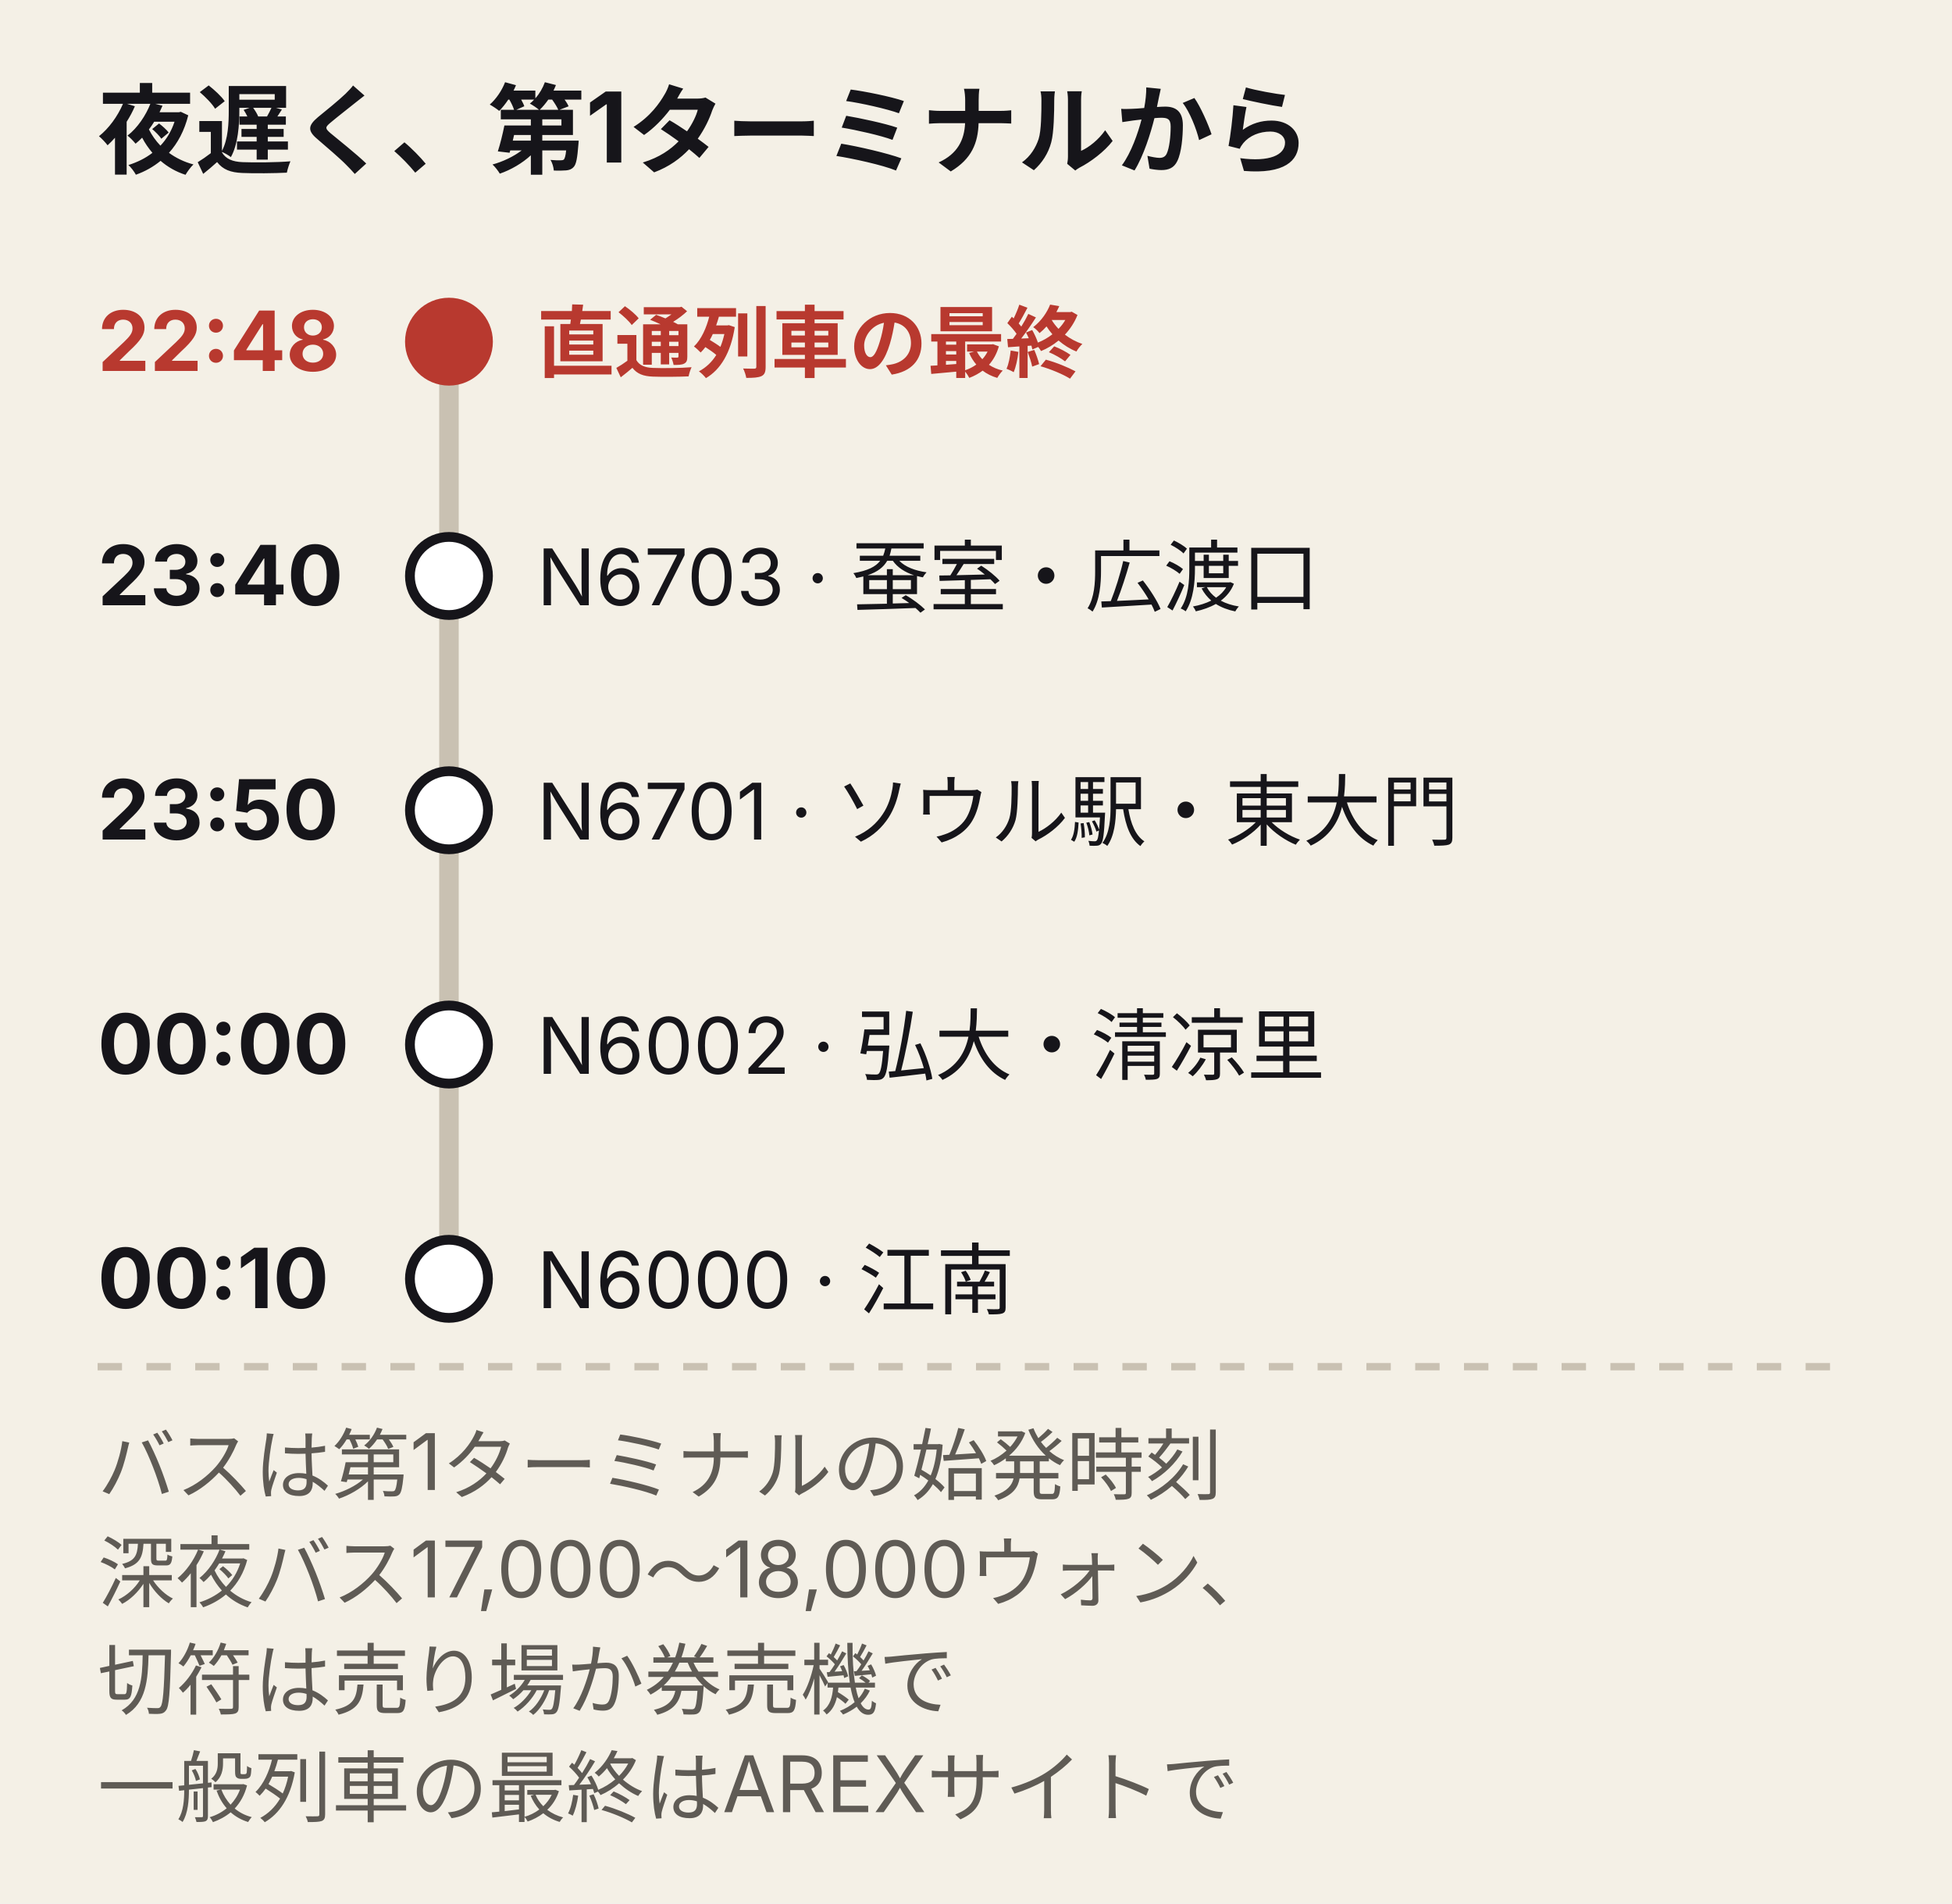
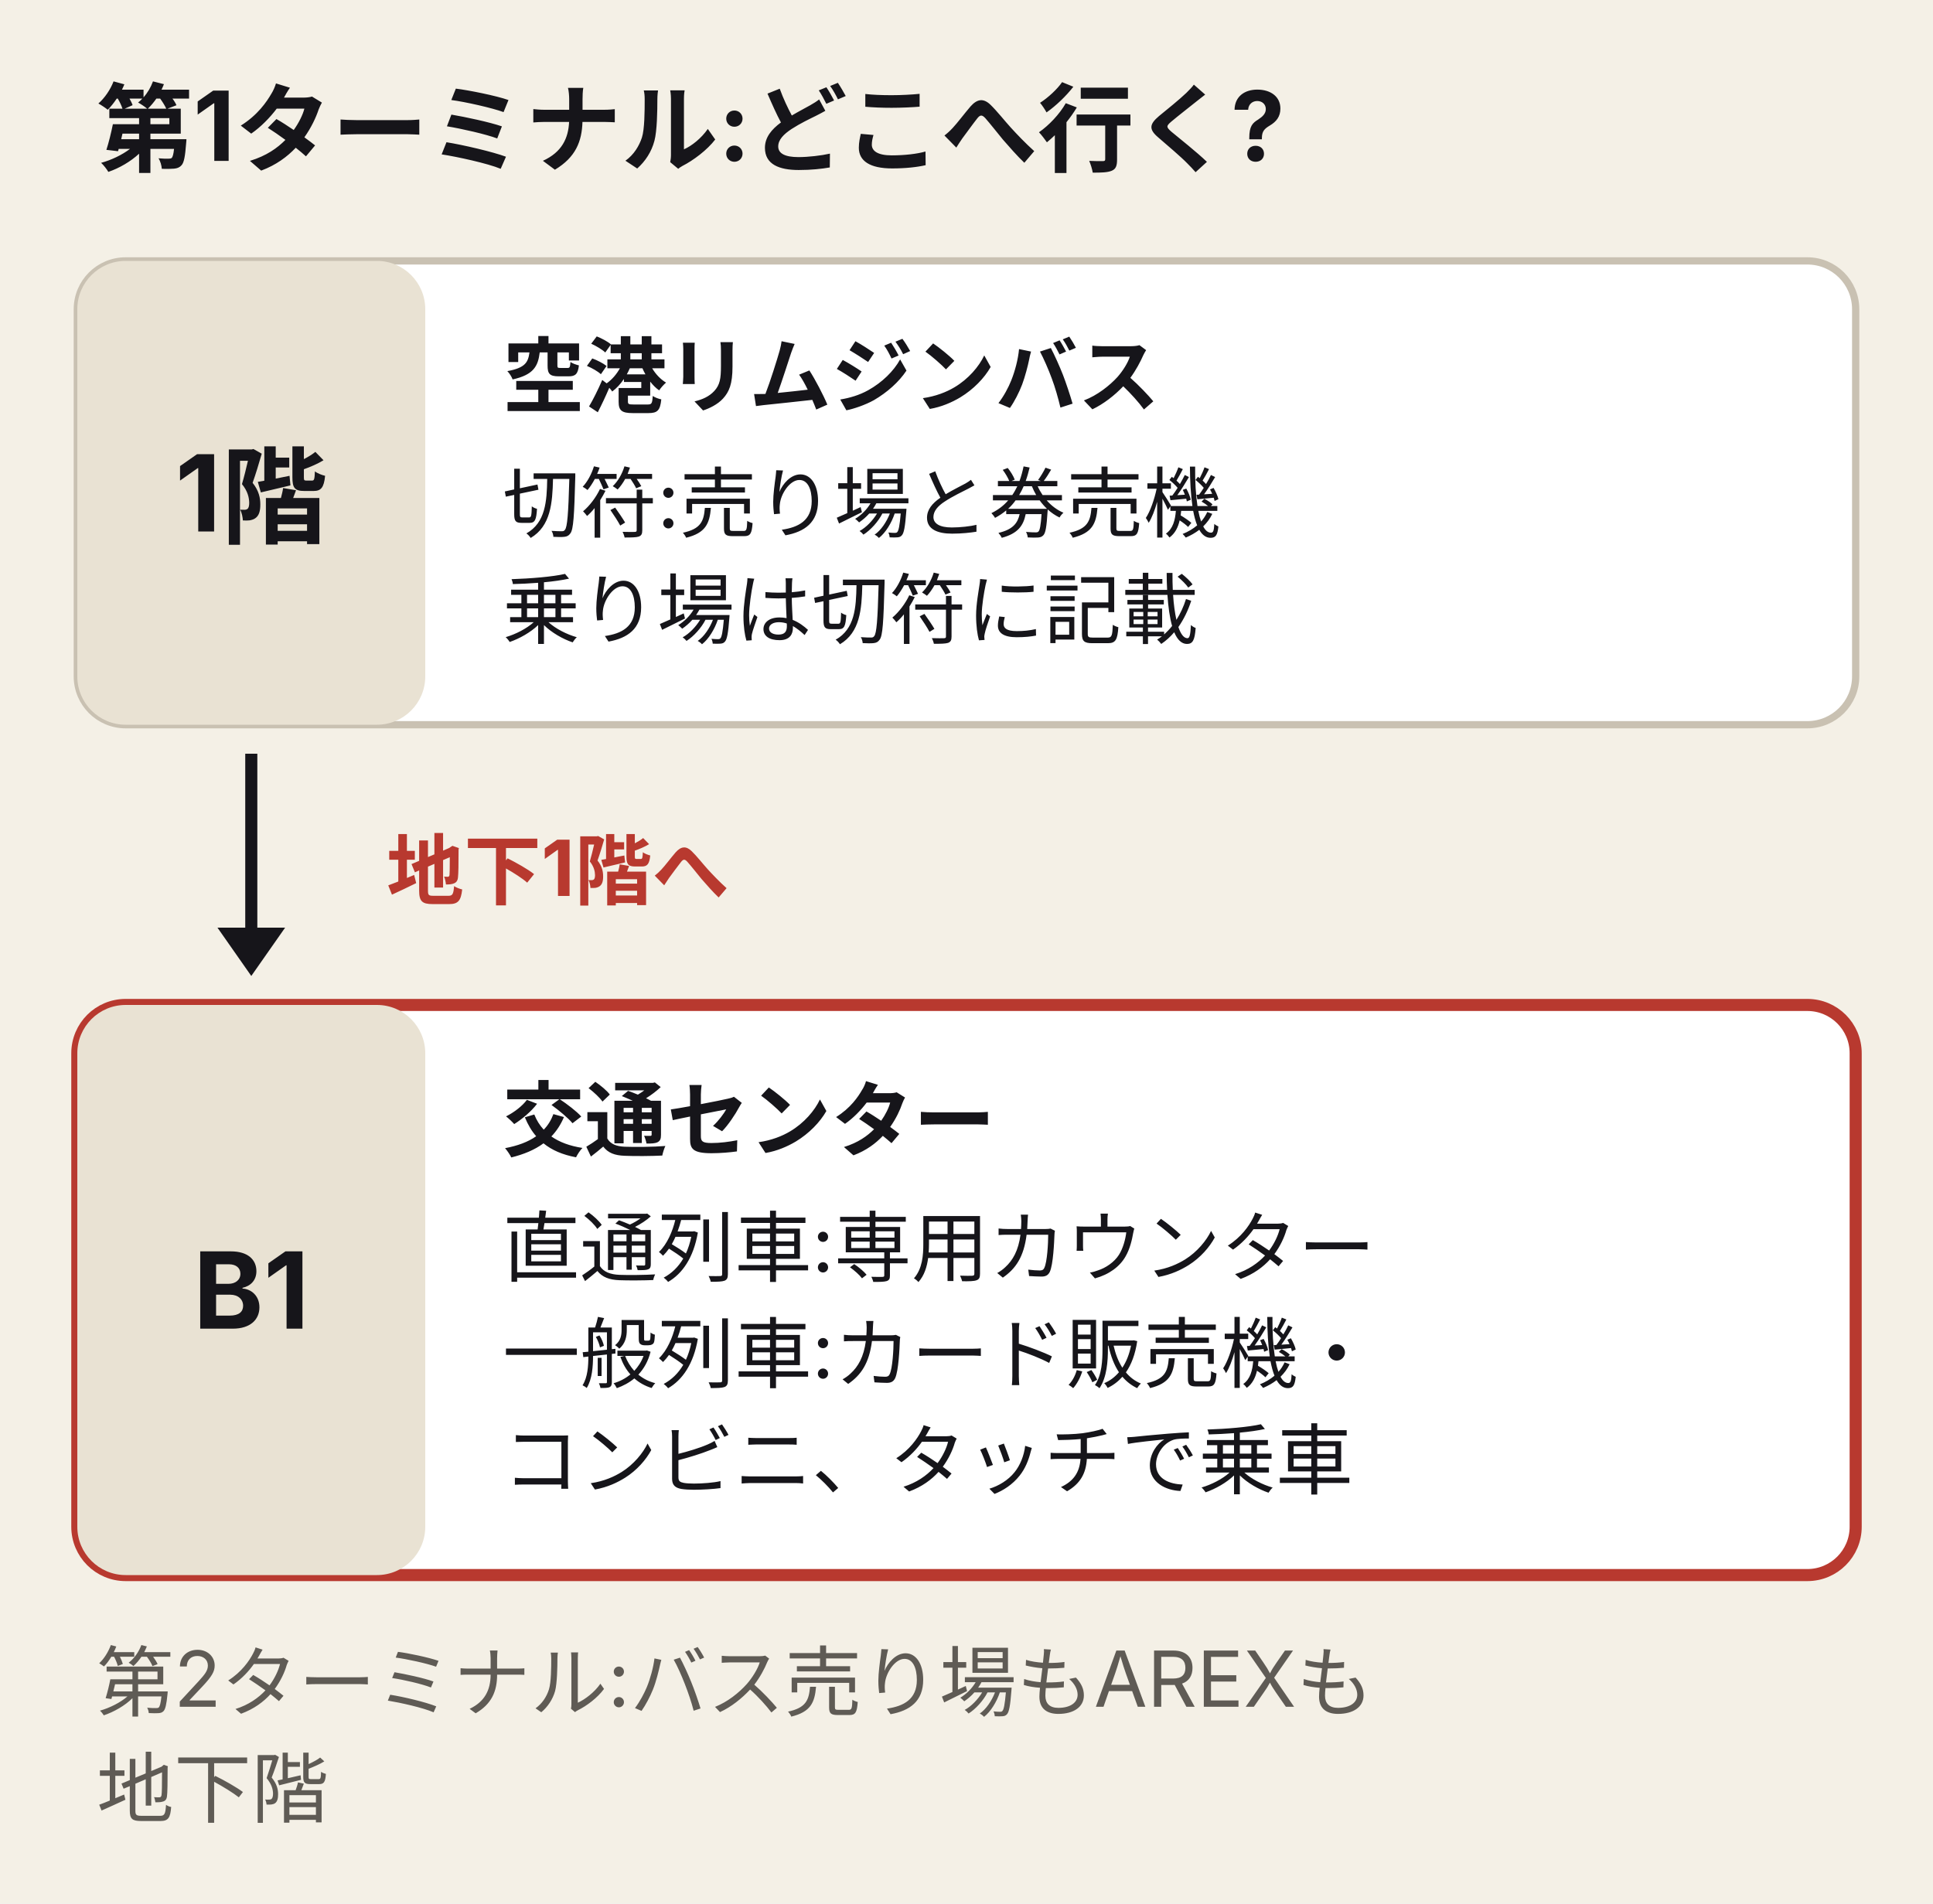
- <svg xmlns="http://www.w3.org/2000/svg" viewBox="0 0 400 390" role="img" aria-label="夜遅く、第1ターミナルから" font-family="system-ui, -apple-system, &quot;Noto Sans KR&quot;, &quot;Noto Sans JP&quot;, &quot;Noto Sans TC&quot;, sans-serif">
-   <rect width="400" height="390" fill="#f4f0e6" />
-   <text x="20" y="34" font-size="20" font-weight="700" fill="#16151a" text-anchor="start">夜遅く、第1ターミナルから</text>
-   <line x1="92" y1="70" x2="92" y2="262" stroke="#c9c1b2" stroke-width="4" />
-   <text x="20" y="76" font-size="17" font-weight="700" fill="#b8392f" text-anchor="start">22:48</text>
-   <circle cx="92" cy="70" r="8" fill="#b8392f" stroke="#b8392f" stroke-width="2" />
-   <text x="110" y="76" font-size="16" font-weight="700" fill="#b8392f" text-anchor="start">直通列車の最終</text>
-   <text x="20" y="124" font-size="17" font-weight="700" fill="#16151a" text-anchor="start">23:40</text>
-   <circle cx="92" cy="118" r="8" fill="#ffffff" stroke="#16151a" stroke-width="2" />
-   <text x="110" y="124" font-size="16" font-weight="400" fill="#16151a" text-anchor="start">N6703 · 蚕室・広渡口</text>
-   <text x="20" y="172" font-size="17" font-weight="700" fill="#16151a" text-anchor="start">23:50</text>
-   <circle cx="92" cy="166" r="8" fill="#ffffff" stroke="#16151a" stroke-width="2" />
-   <text x="110" y="172" font-size="16" font-weight="400" fill="#16151a" text-anchor="start">N6701 · ソウル駅・東大門</text>
-   <text x="20" y="220" font-size="17" font-weight="700" fill="#16151a" text-anchor="start">00:00</text>
-   <circle cx="92" cy="214" r="8" fill="#ffffff" stroke="#16151a" stroke-width="2" />
-   <text x="110" y="220" font-size="16" font-weight="400" fill="#16151a" text-anchor="start">N6002 · 弘大・清凉里</text>
-   <text x="20" y="268" font-size="17" font-weight="700" fill="#16151a" text-anchor="start">00:10</text>
-   <circle cx="92" cy="262" r="8" fill="#ffffff" stroke="#16151a" stroke-width="2" />
-   <text x="110" y="268" font-size="16" font-weight="400" fill="#16151a" text-anchor="start">N6000 · 江南</text>
-   <line x1="20" y1="280" x2="380" y2="280" stroke="#c9c1b2" stroke-width="1.5" stroke-dasharray="5 5" />
-   <text x="20" y="306" font-size="16" font-weight="400" fill="#5f5b55" text-anchor="start">バスは第1ターミナルの始発時刻</text>
-   <text x="20" y="328" font-size="16" font-weight="400" fill="#5f5b55" text-anchor="start">深夜バス17,000〜18,000ウォン、</text>
-   <text x="20" y="350" font-size="16" font-weight="400" fill="#5f5b55" text-anchor="start">切符は売り場か券売機で</text>
-   <text x="20" y="372" font-size="16" font-weight="400" fill="#5f5b55" text-anchor="start">一般列車の最終はAREXサイトで</text>
+ <svg xmlns="http://www.w3.org/2000/svg" viewBox="0 0 400 394" role="img" aria-label="第1ターミナル:どこへ行く?" font-family="system-ui, -apple-system, &quot;Noto Sans KR&quot;, &quot;Noto Sans JP&quot;, &quot;Noto Sans TC&quot;, sans-serif">
+   <rect width="400" height="394" fill="#f4f0e6" />
+   <text x="20" y="34" font-size="20" font-weight="700" fill="#16151a" text-anchor="start">第1ターミナル:どこへ行く?</text>
+   <rect x="16" y="54" width="368" height="96" rx="10" fill="#ffffff" stroke="#c9c1b2" stroke-width="1.5" />
+   <rect x="16" y="54" width="72" height="96" rx="10" fill="#e9e2d3" stroke="none" stroke-width="0" />
+   <text x="52" y="110.0" font-size="22" font-weight="700" fill="#16151a" text-anchor="middle">1階</text>
+   <text x="104" y="84" font-size="17" font-weight="700" fill="#16151a" text-anchor="start">空港リムジンバス</text>
+   <text x="104" y="110" font-size="16" font-weight="400" fill="#16151a" text-anchor="start">切符:売り場と券売機</text>
+   <text x="104" y="132" font-size="16" font-weight="400" fill="#16151a" text-anchor="start">乗り場は切符に記載</text>
+   <line x1="52" y1="156" x2="52" y2="194" stroke="#16151a" stroke-width="2.5" />
+   <path d="M45,192 L52,202 L59,192 z" fill="#16151a" />
+   <text x="80" y="186" font-size="16" font-weight="700" fill="#b8392f" text-anchor="start">地下1階へ</text>
+   <rect x="16" y="208" width="368" height="118" rx="10" fill="#ffffff" stroke="#b8392f" stroke-width="2.5" />
+   <rect x="16" y="208" width="72" height="118" rx="10" fill="#e9e2d3" stroke="none" stroke-width="0" />
+   <text x="52" y="275.0" font-size="22" font-weight="700" fill="#16151a" text-anchor="middle">B1</text>
+   <text x="104" y="238" font-size="17" font-weight="700" fill="#16151a" text-anchor="start">交通センター</text>
+   <text x="104" y="264" font-size="16" font-weight="400" fill="#16151a" text-anchor="start">直通列車:専用カウンター</text>
+   <text x="104" y="286" font-size="16" font-weight="400" fill="#16151a" text-anchor="start">一般列車:カード販売機・</text>
+   <text x="104" y="308" font-size="16" font-weight="400" fill="#16151a" text-anchor="start">コンビニ、タッチで乗車</text>
+   <text x="20" y="354" font-size="16" font-weight="400" fill="#5f5b55" text-anchor="start">第2ターミナル:バス売り場もAREXも</text>
+   <text x="20" y="376" font-size="16" font-weight="400" fill="#5f5b55" text-anchor="start">地下階</text>
</svg>
